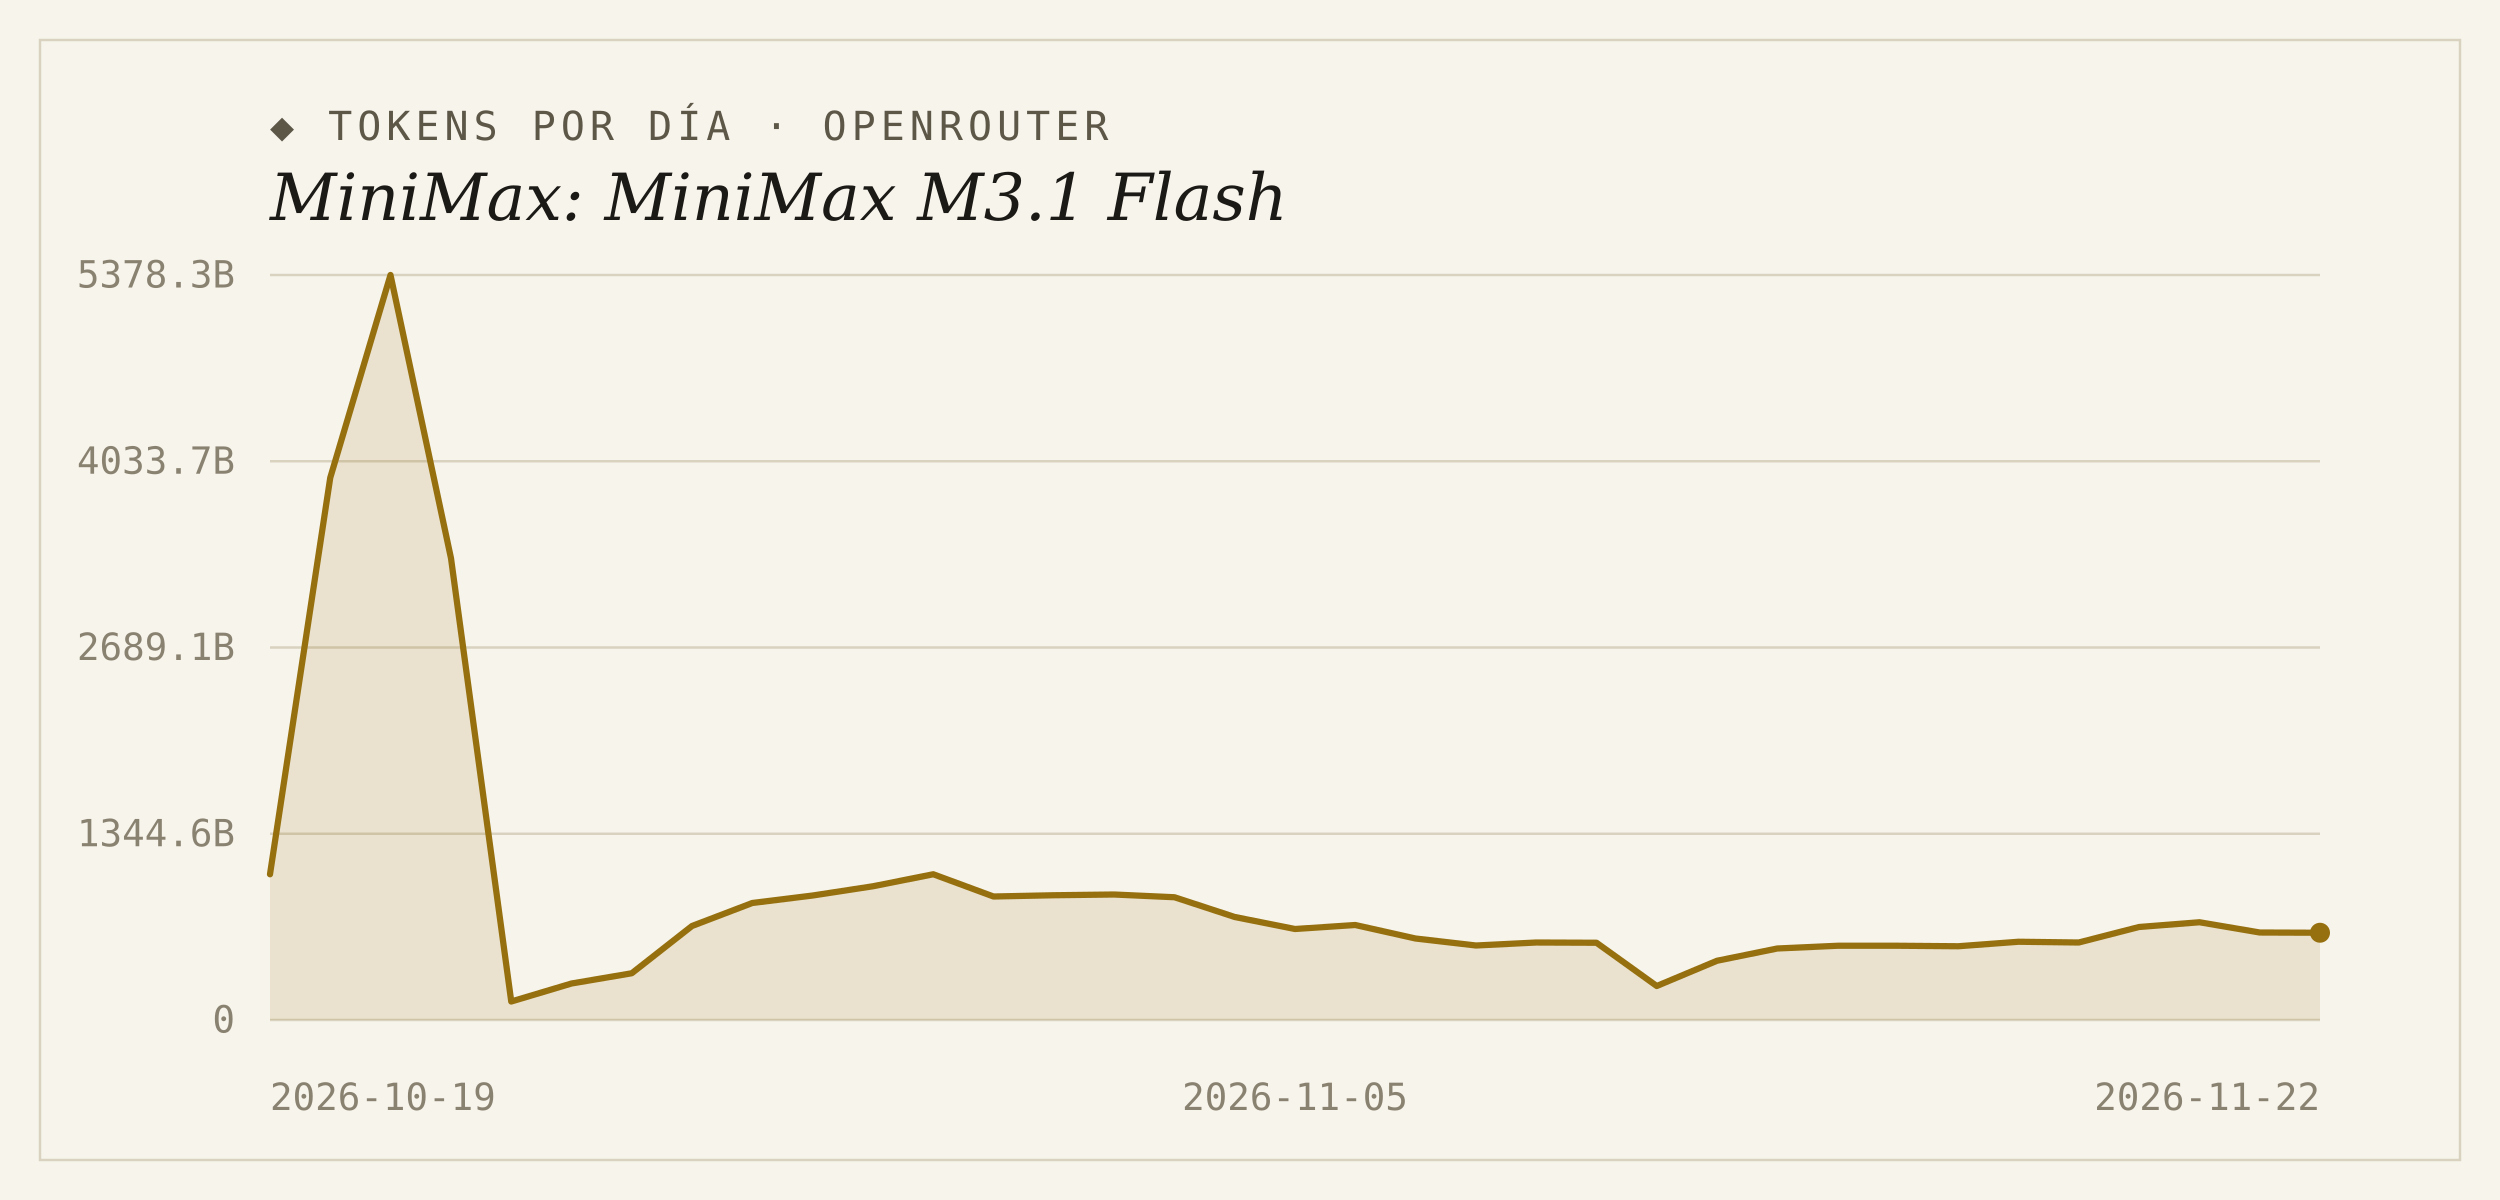
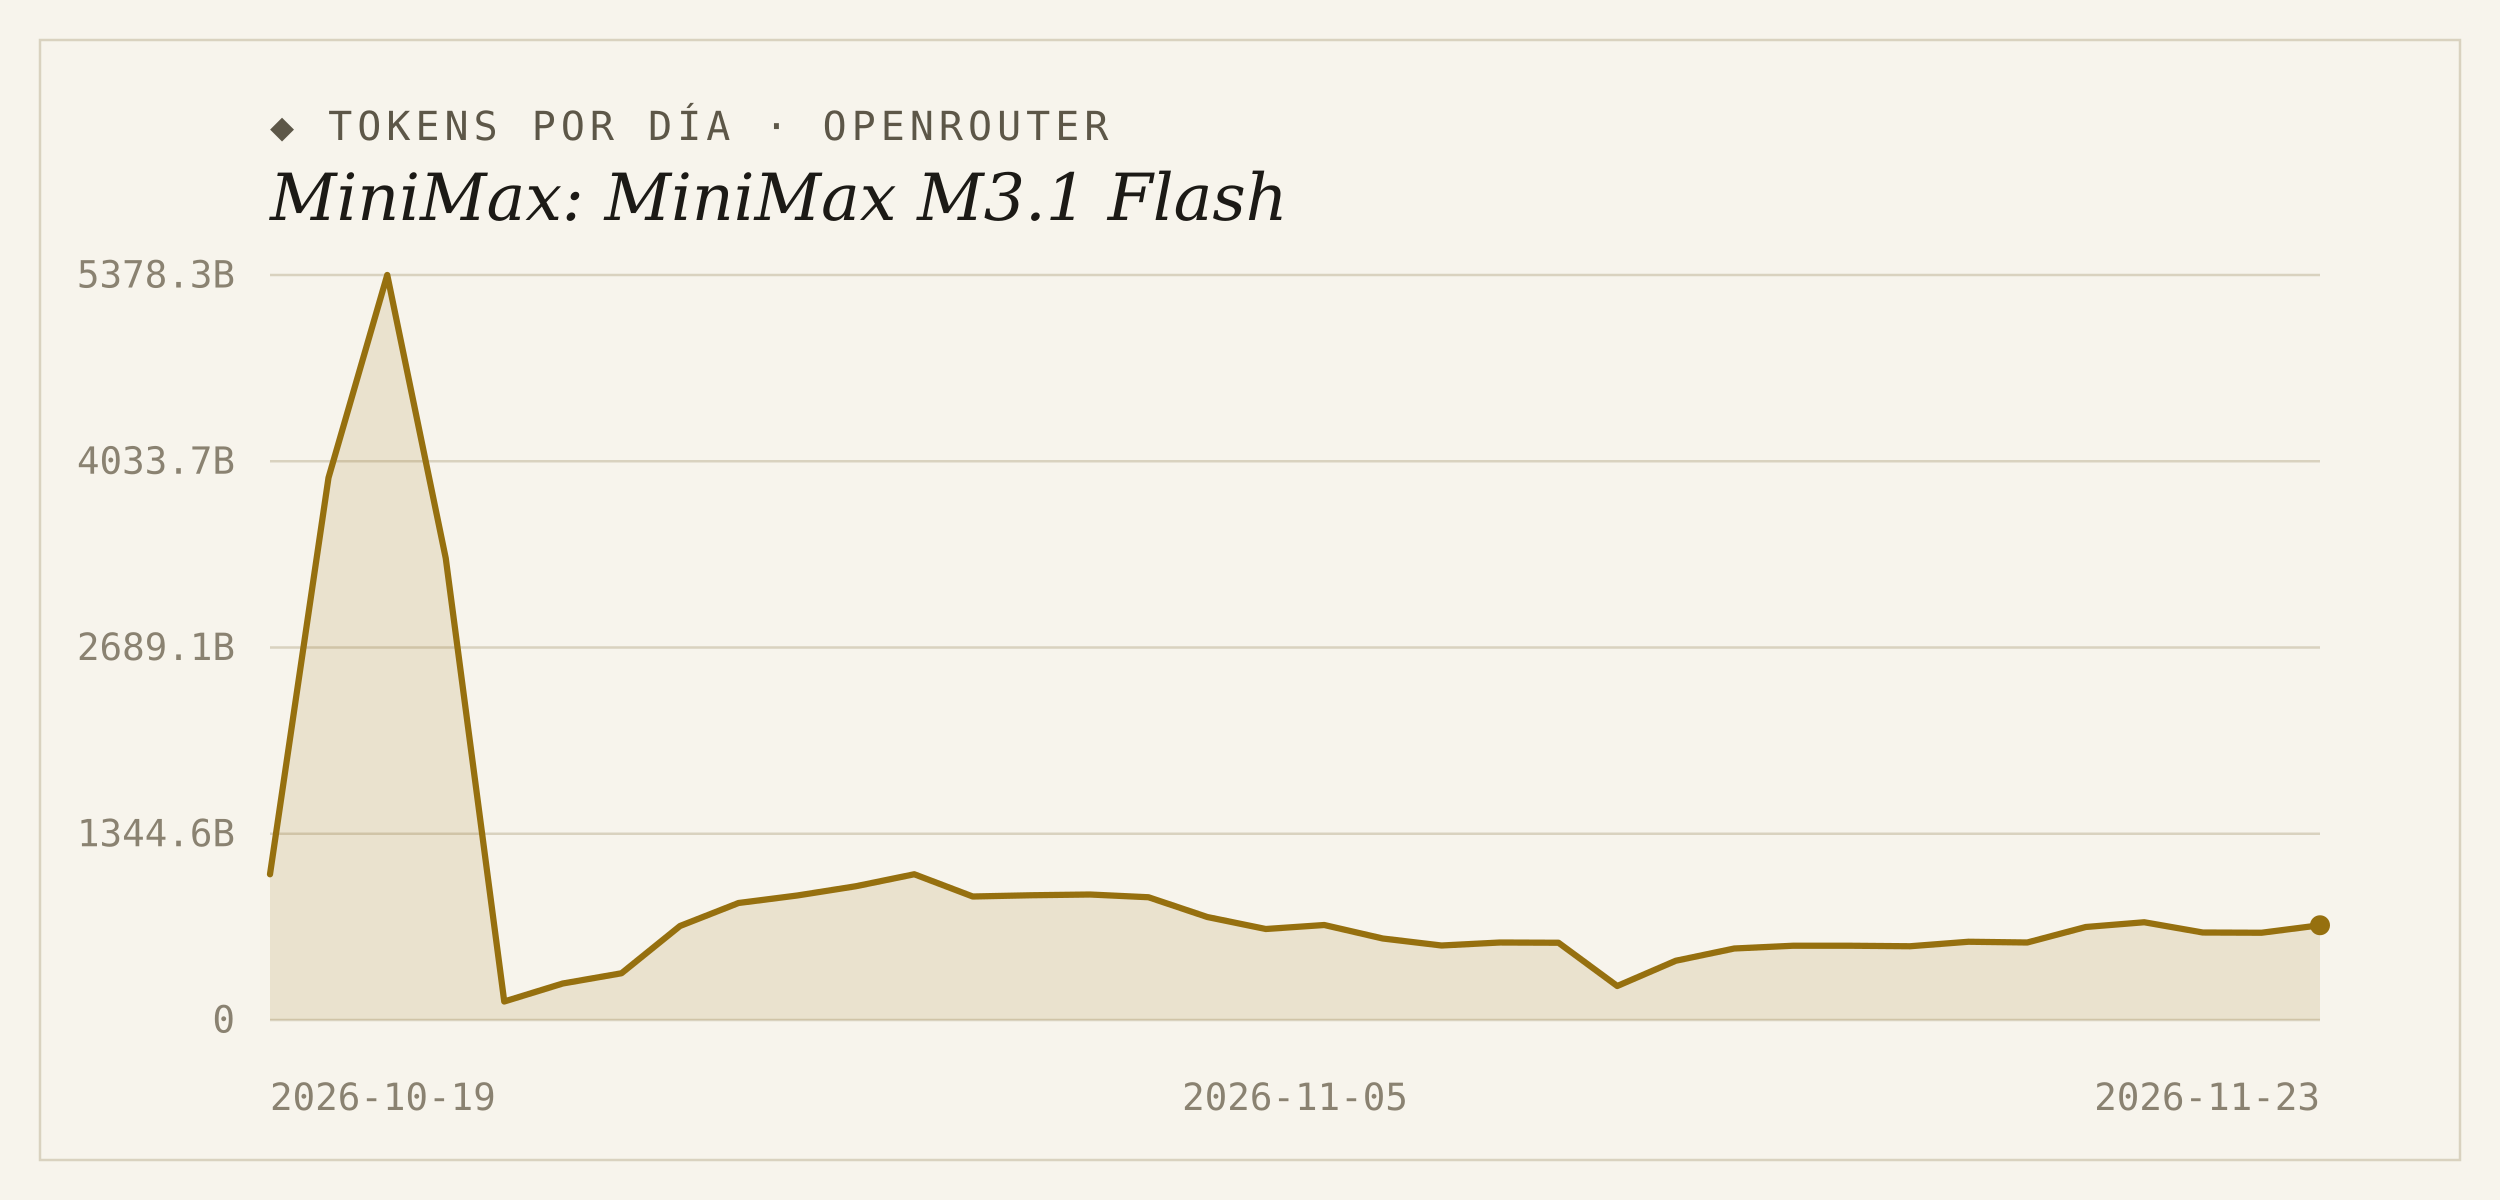
<svg xmlns="http://www.w3.org/2000/svg" width="1000" height="480" viewBox="0 0 1000 480">
  <rect width="1000" height="480" fill="#f7f4ec" />
  <rect x="16" y="16" width="968" height="448" fill="none" stroke="#d9d2bf" stroke-width="1" />
  <text x="108" y="56" font-family="'DejaVu Sans Mono', Consolas, monospace" font-size="16" letter-spacing="2" fill="#5d5748">◆ TOKENS POR DÍA · OPENROUTER</text>
  <text x="108" y="88" font-family="Georgia, 'DejaVu Serif', serif" font-size="26" font-style="italic" fill="#1c1a16">MiniMax: MiniMax M3.1 Flash</text>
  <line x1="108" y1="408.0" x2="928" y2="408.0" stroke="#d9d2bf" stroke-width="1" />
  <text x="94" y="413" text-anchor="end" font-family="'DejaVu Sans Mono', Consolas, monospace" font-size="15" fill="#8a8271">0</text>
  <line x1="108" y1="333.5" x2="928" y2="333.5" stroke="#d9d2bf" stroke-width="1" />
  <text x="94" y="338.5" text-anchor="end" font-family="'DejaVu Sans Mono', Consolas, monospace" font-size="15" fill="#8a8271">1344.6B</text>
  <line x1="108" y1="259.0" x2="928" y2="259.0" stroke="#d9d2bf" stroke-width="1" />
  <text x="94" y="264" text-anchor="end" font-family="'DejaVu Sans Mono', Consolas, monospace" font-size="15" fill="#8a8271">2689.1B</text>
  <line x1="108" y1="184.5" x2="928" y2="184.5" stroke="#d9d2bf" stroke-width="1" />
  <text x="94" y="189.5" text-anchor="end" font-family="'DejaVu Sans Mono', Consolas, monospace" font-size="15" fill="#8a8271">4033.7B</text>
  <line x1="108" y1="110.0" x2="928" y2="110.0" stroke="#d9d2bf" stroke-width="1" />
  <text x="94" y="115" text-anchor="end" font-family="'DejaVu Sans Mono', Consolas, monospace" font-size="15" fill="#8a8271">5378.3B</text>
-   <path d="M 108,408.0 L 108.0,349.7 L 132.1,191.1 L 156.2,110.0 L 180.4,223.3 L 204.5,400.6 L 228.6,393.4 L 252.7,389.3 L 276.8,370.4 L 300.9,361.2 L 325.1,358.2 L 349.2,354.5 L 373.3,349.7 L 397.4,358.6 L 421.5,358.1 L 445.6,357.8 L 469.8,358.9 L 493.9,366.8 L 518.0,371.6 L 542.1,370.0 L 566.2,375.4 L 590.4,378.2 L 614.5,377.0 L 638.6,377.1 L 662.7,394.4 L 686.8,384.3 L 710.9,379.4 L 735.1,378.3 L 759.2,378.3 L 783.3,378.5 L 807.4,376.7 L 831.5,377.0 L 855.6,370.8 L 879.8,368.9 L 903.9,373.0 L 928.0,373.1 L 928.0,408.0 Z" fill="#96700f" fill-opacity="0.14" />
-   <polyline points="108.0,349.7 132.1,191.1 156.2,110.0 180.4,223.3 204.5,400.6 228.6,393.4 252.7,389.3 276.8,370.4 300.9,361.2 325.1,358.2 349.2,354.5 373.3,349.7 397.4,358.6 421.5,358.1 445.6,357.8 469.8,358.9 493.9,366.8 518.0,371.6 542.1,370.0 566.2,375.4 590.4,378.2 614.5,377.0 638.6,377.1 662.7,394.4 686.8,384.3 710.9,379.4 735.1,378.3 759.2,378.3 783.3,378.5 807.4,376.7 831.5,377.0 855.6,370.8 879.8,368.9 903.9,373.0 928.0,373.1" fill="none" stroke="#96700f" stroke-width="2.5" stroke-linejoin="round" stroke-linecap="round" />
-   <circle cx="928.0" cy="373.1" r="4" fill="#96700f" />
+   <path d="M 108,408.0 L 108.0,349.7 L 131.4,191.1 L 154.9,110.0 L 178.3,223.3 L 201.7,400.6 L 225.1,393.4 L 248.6,389.3 L 272.0,370.4 L 295.4,361.2 L 318.9,358.2 L 342.3,354.5 L 365.7,349.7 L 389.1,358.6 L 412.6,358.1 L 436.0,357.8 L 459.4,358.9 L 482.9,366.8 L 506.3,371.6 L 529.7,370.0 L 553.1,375.4 L 576.6,378.2 L 600.0,377.0 L 623.4,377.1 L 646.9,394.4 L 670.3,384.3 L 693.7,379.4 L 717.1,378.3 L 740.6,378.3 L 764.0,378.5 L 787.4,376.7 L 810.9,377.0 L 834.3,370.8 L 857.7,368.9 L 881.1,373.0 L 904.6,373.1 L 928.0,370.1 L 928.0,408.0 Z" fill="#96700f" fill-opacity="0.14" />
+   <polyline points="108.0,349.7 131.4,191.1 154.9,110.0 178.3,223.3 201.7,400.6 225.1,393.4 248.6,389.3 272.0,370.4 295.4,361.2 318.9,358.2 342.3,354.5 365.7,349.7 389.1,358.6 412.6,358.1 436.0,357.8 459.4,358.9 482.9,366.8 506.3,371.6 529.7,370.0 553.1,375.4 576.6,378.2 600.0,377.0 623.4,377.1 646.9,394.4 670.3,384.3 693.7,379.4 717.1,378.3 740.6,378.3 764.0,378.5 787.4,376.7 810.9,377.0 834.3,370.8 857.7,368.9 881.1,373.0 904.6,373.1 928.0,370.1" fill="none" stroke="#96700f" stroke-width="2.5" stroke-linejoin="round" stroke-linecap="round" />
+   <circle cx="928.0" cy="370.1" r="4" fill="#96700f" />
  <text x="108" y="444" text-anchor="start" font-family="'DejaVu Sans Mono', Consolas, monospace" font-size="15" fill="#8a8271">2026-10-19</text>
  <text x="518" y="444" text-anchor="middle" font-family="'DejaVu Sans Mono', Consolas, monospace" font-size="15" fill="#8a8271">2026-11-05</text>
-   <text x="928" y="444" text-anchor="end" font-family="'DejaVu Sans Mono', Consolas, monospace" font-size="15" fill="#8a8271">2026-11-22</text>
+   <text x="928" y="444" text-anchor="end" font-family="'DejaVu Sans Mono', Consolas, monospace" font-size="15" fill="#8a8271">2026-11-23</text>
</svg>
